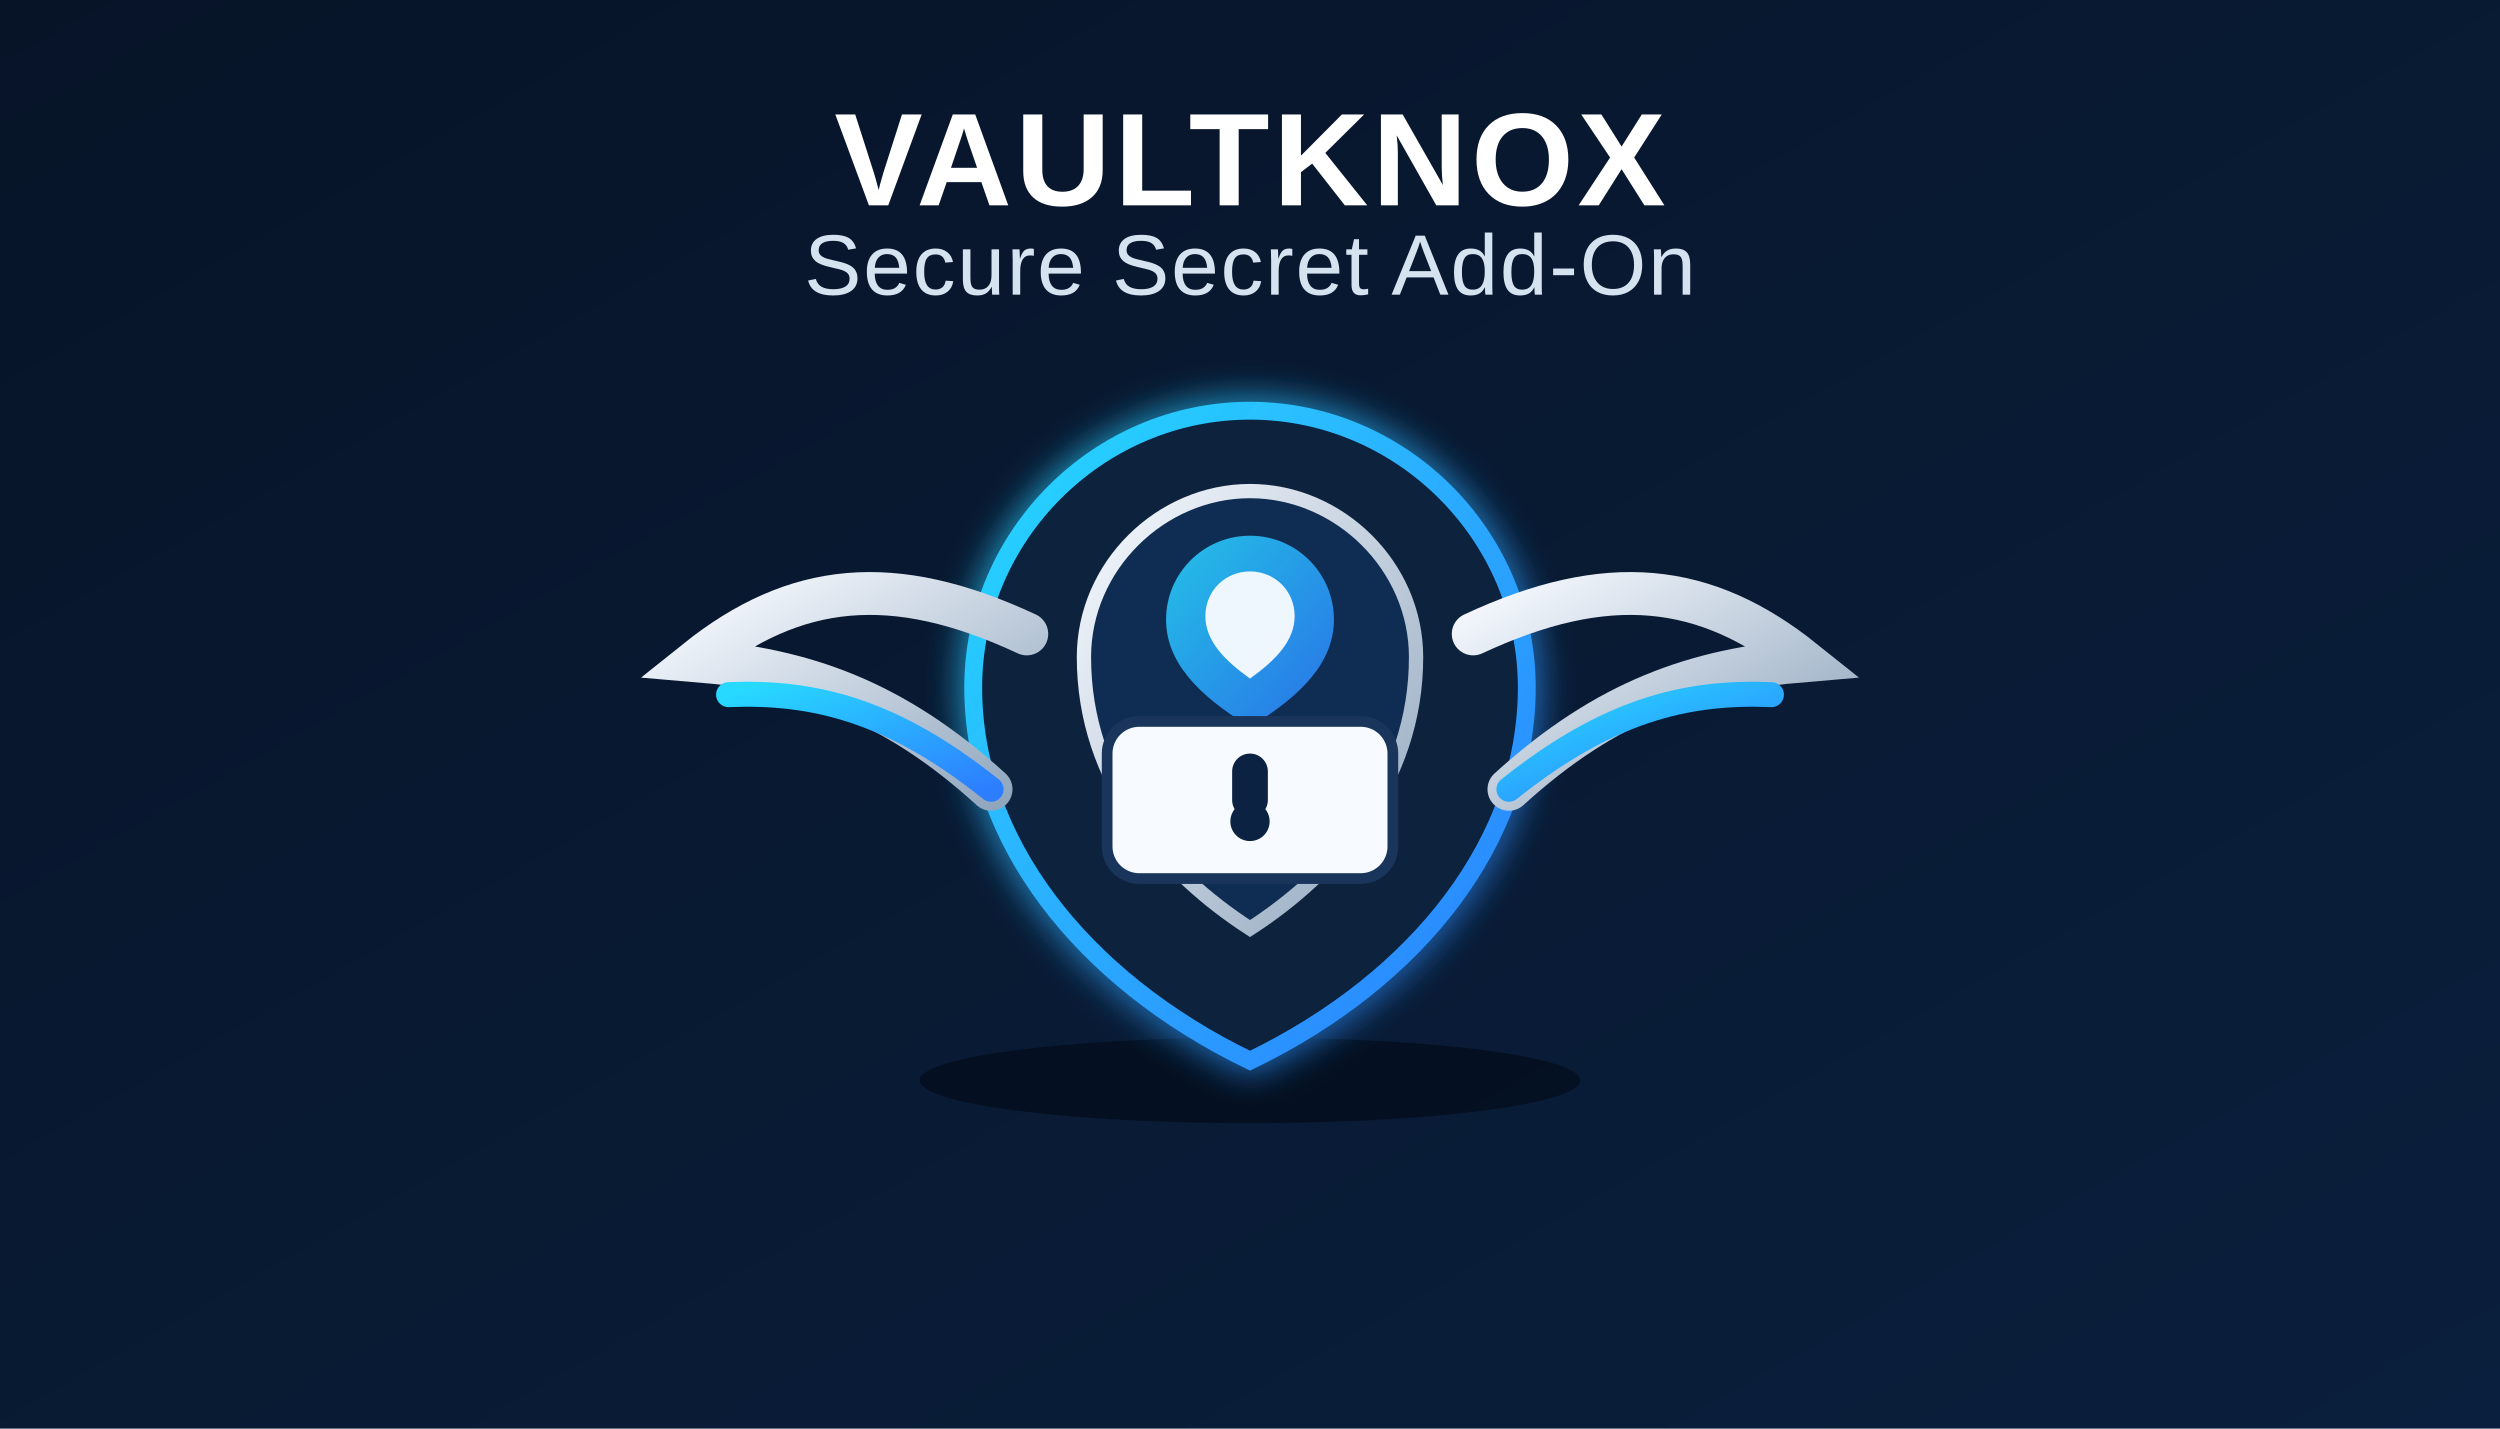
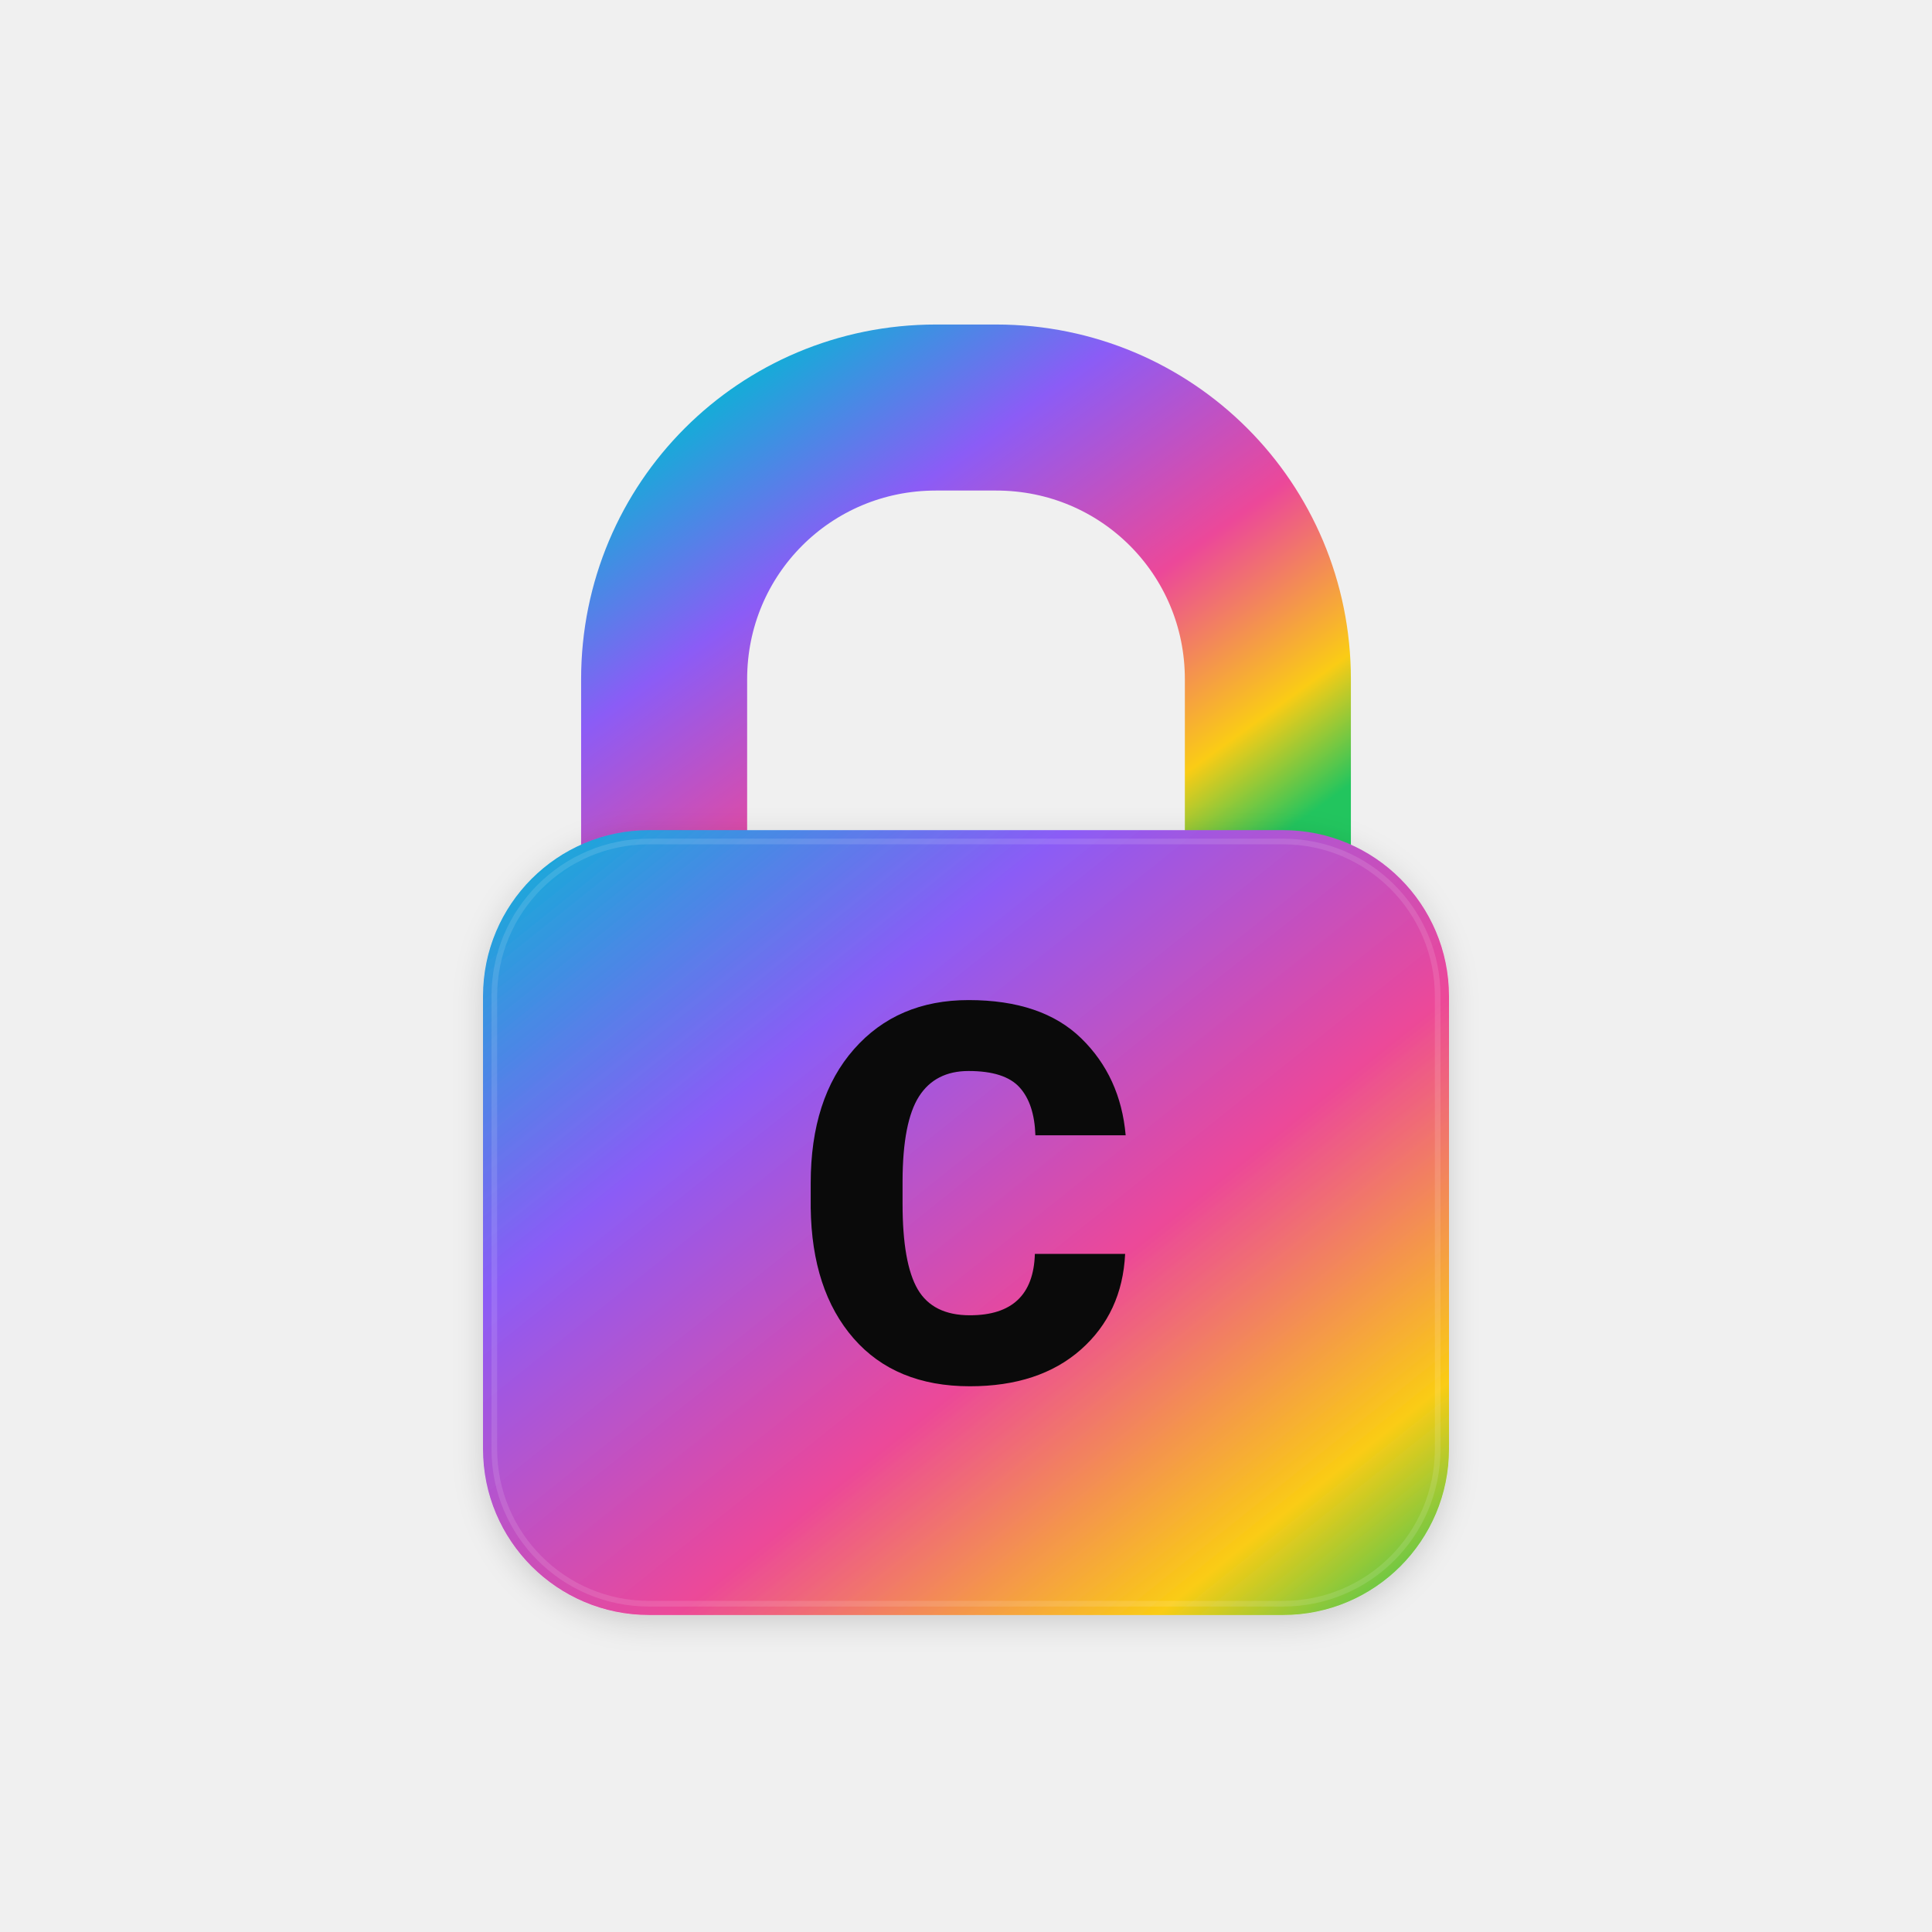
- <svg xmlns="http://www.w3.org/2000/svg" width="1400" height="800" viewBox="0 0 1400 800" fill="none">
+ <svg xmlns="http://www.w3.org/2000/svg" width="512" height="512" viewBox="0 0 512 512" fill="none">
  <defs>
-     <linearGradient id="bg" x1="0" y1="0" x2="1" y2="1">
-       <stop offset="0%" stop-color="#071428" />
-       <stop offset="100%" stop-color="#0A1F3D" />
+     <linearGradient id="lock-grad" x1="0%" y1="0%" x2="100%" y2="100%">
+       <stop offset="0%" stop-color="#06B6D4" />
+       <stop offset="30%" stop-color="#8B5CF6" />
+       <stop offset="60%" stop-color="#EC4899" />
+       <stop offset="85%" stop-color="#FACC15" />
+       <stop offset="100%" stop-color="#22C55E" />
    </linearGradient>
-     <linearGradient id="aqua" x1="0" y1="0" x2="1" y2="1">
-       <stop offset="0%" stop-color="#27D9FF" />
-       <stop offset="100%" stop-color="#2D7DFF" />
-     </linearGradient>
-     <linearGradient id="steel" x1="0" y1="0" x2="1" y2="1">
-       <stop offset="0%" stop-color="#F7FAFF" />
-       <stop offset="100%" stop-color="#90A6BD" />
-     </linearGradient>
-     <filter id="glow" x="-40%" y="-40%" width="180%" height="180%">
-       <feGaussianBlur stdDeviation="10" result="b" />
-       <feMerge>
-         <feMergeNode in="b" />
-         <feMergeNode in="SourceGraphic" />
-       </feMerge>
+     <filter id="inner-shadow">
+       <feDropShadow dx="0" dy="2" stdDeviation="4" flood-opacity="0.15" />
    </filter>
  </defs>
-   <rect width="1400" height="800" fill="url(#bg)" />
-   <text x="700" y="115" text-anchor="middle" fill="#FFFFFF" font-size="74" font-family="Segoe UI, Arial, sans-serif" font-weight="700" letter-spacing="2">VAULTKNOX</text>
-   <text x="700" y="165" text-anchor="middle" fill="#D5E2EF" font-size="48" font-family="Segoe UI, Arial, sans-serif" font-weight="500" letter-spacing="1">Secure Secret Add-On</text>
-   <ellipse cx="700" cy="605" rx="185" ry="24" fill="#020B17" opacity="0.65" />
-   <path d="M700 230 C615 230 545 300 545 385 C545 470 605 548 700 594 C795 548 855 470 855 385 C855 300 785 230 700 230Z" fill="#0A203D" stroke="url(#aqua)" stroke-width="10" filter="url(#glow)" />
-   <path d="M700 275 C650 275 607 317 607 368 C607 438 652 489 700 520 C748 489 793 438 793 368 C793 317 750 275 700 275Z" fill="#0F2D52" stroke="url(#steel)" stroke-width="8" />
-   <path d="M700 300 C674 300 653 321 653 347 C653 370 670 389 700 407 C730 389 747 370 747 347 C747 321 726 300 700 300Z" fill="url(#aqua)" opacity="0.86" />
-   <path d="M700 320 C686 320 675 331 675 345 C675 359 686 370 700 380 C714 370 725 359 725 345 C725 331 714 320 700 320Z" fill="#F7FAFF" opacity="0.96" />
-   <rect x="620" y="404" width="160" height="88" rx="18" fill="#F7FAFF" stroke="#1A355B" stroke-width="6" />
-   <rect x="690" y="422" width="20" height="36" rx="10" fill="#0B2242" />
-   <circle cx="700" cy="460" r="11" fill="#0B2242" />
-   <path d="M575 355 C500 320 445 326 390 370 C450 375 500 392 555 442" stroke="url(#steel)" stroke-width="24" stroke-linecap="round" />
-   <path d="M555 442 C500 398 456 387 408 389" stroke="url(#aqua)" stroke-width="14" stroke-linecap="round" />
-   <path d="M825 355 C900 320 955 326 1010 370 C950 375 900 392 845 442" stroke="url(#steel)" stroke-width="24" stroke-linecap="round" />
-   <path d="M845 442 C900 398 944 387 992 389" stroke="url(#aqua)" stroke-width="14" stroke-linecap="round" />
+   <path d="M176 224V180C176 140.09 208.09 108 248 108H264C303.91 108 336 140.09 336 180V224" stroke="url(#lock-grad)" stroke-width="44" stroke-linecap="round" fill="none" />
+   <rect x="128" y="220" width="256" height="208" rx="44" fill="url(#lock-grad)" filter="url(#inner-shadow)" />
+   <rect x="131" y="223" width="250" height="202" rx="41" fill="none" stroke="rgba(255,255,255,0.12)" stroke-width="1.5" />
+   <text x="256" y="366" text-anchor="middle" fill="#0A0A0A" font-size="140" font-family="system-ui, -apple-system, 'Segoe UI', Roboto, Arial, sans-serif" font-weight="900" letter-spacing="-2">C</text>
</svg>
